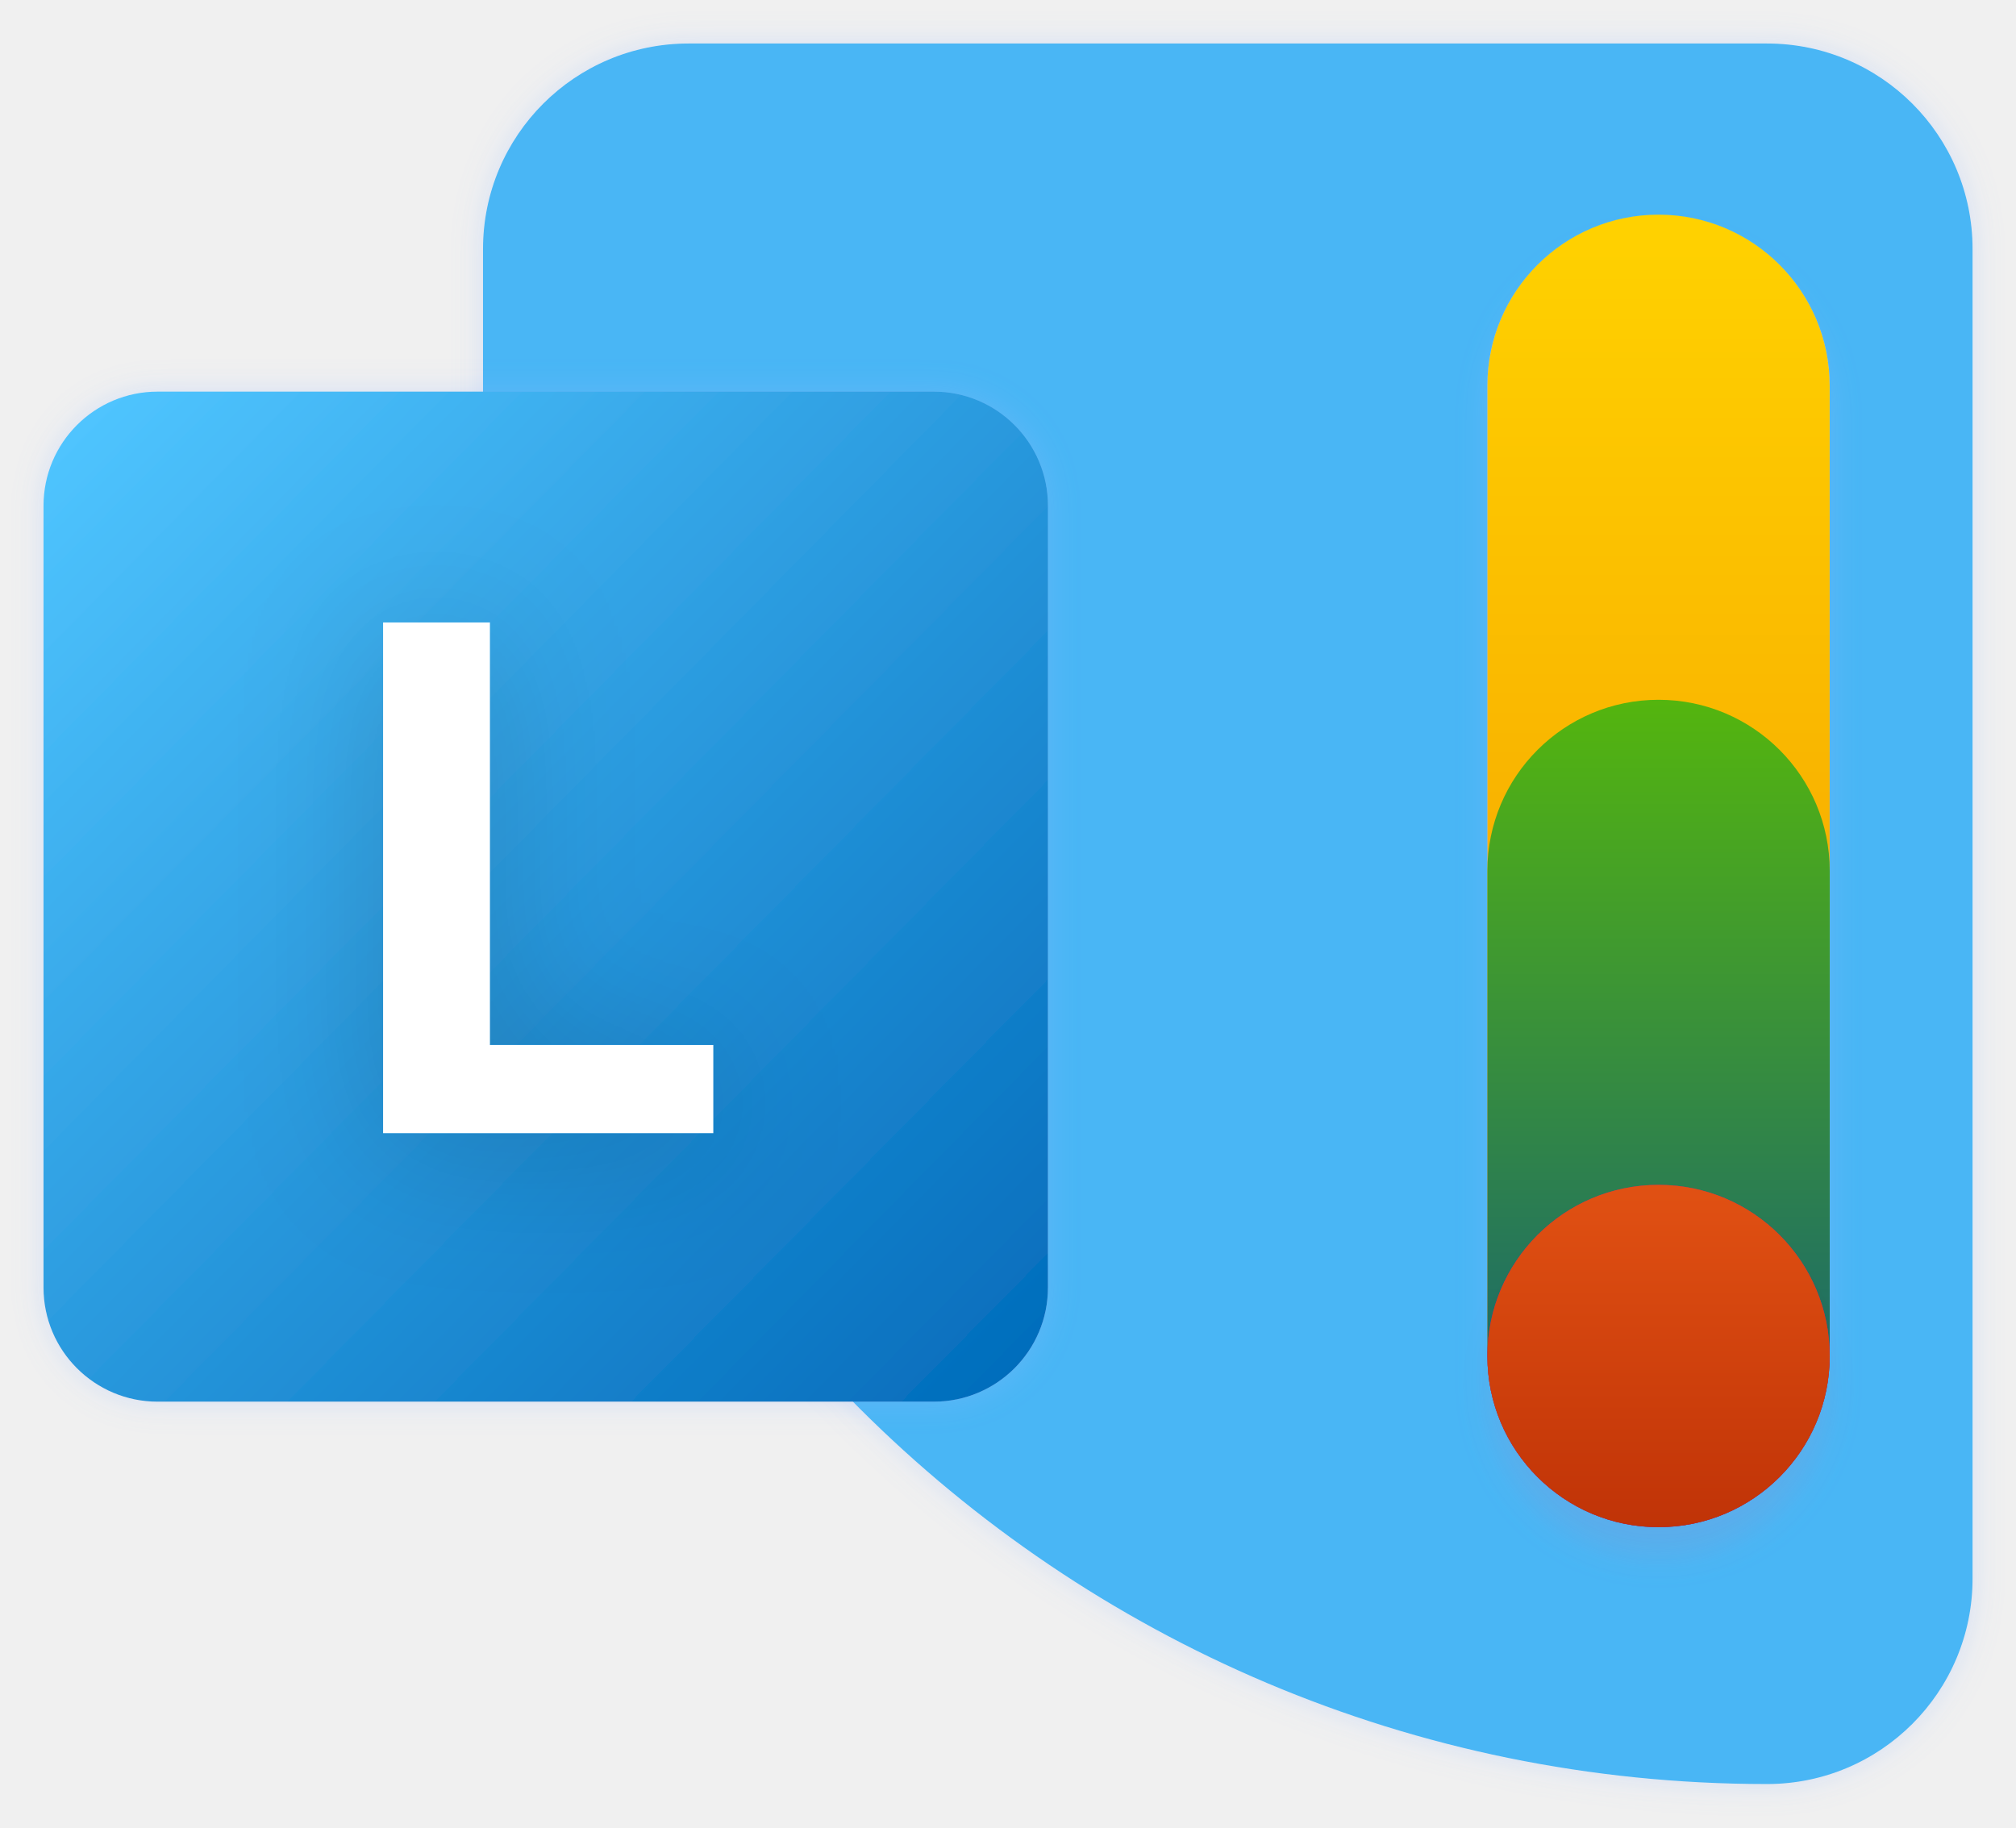
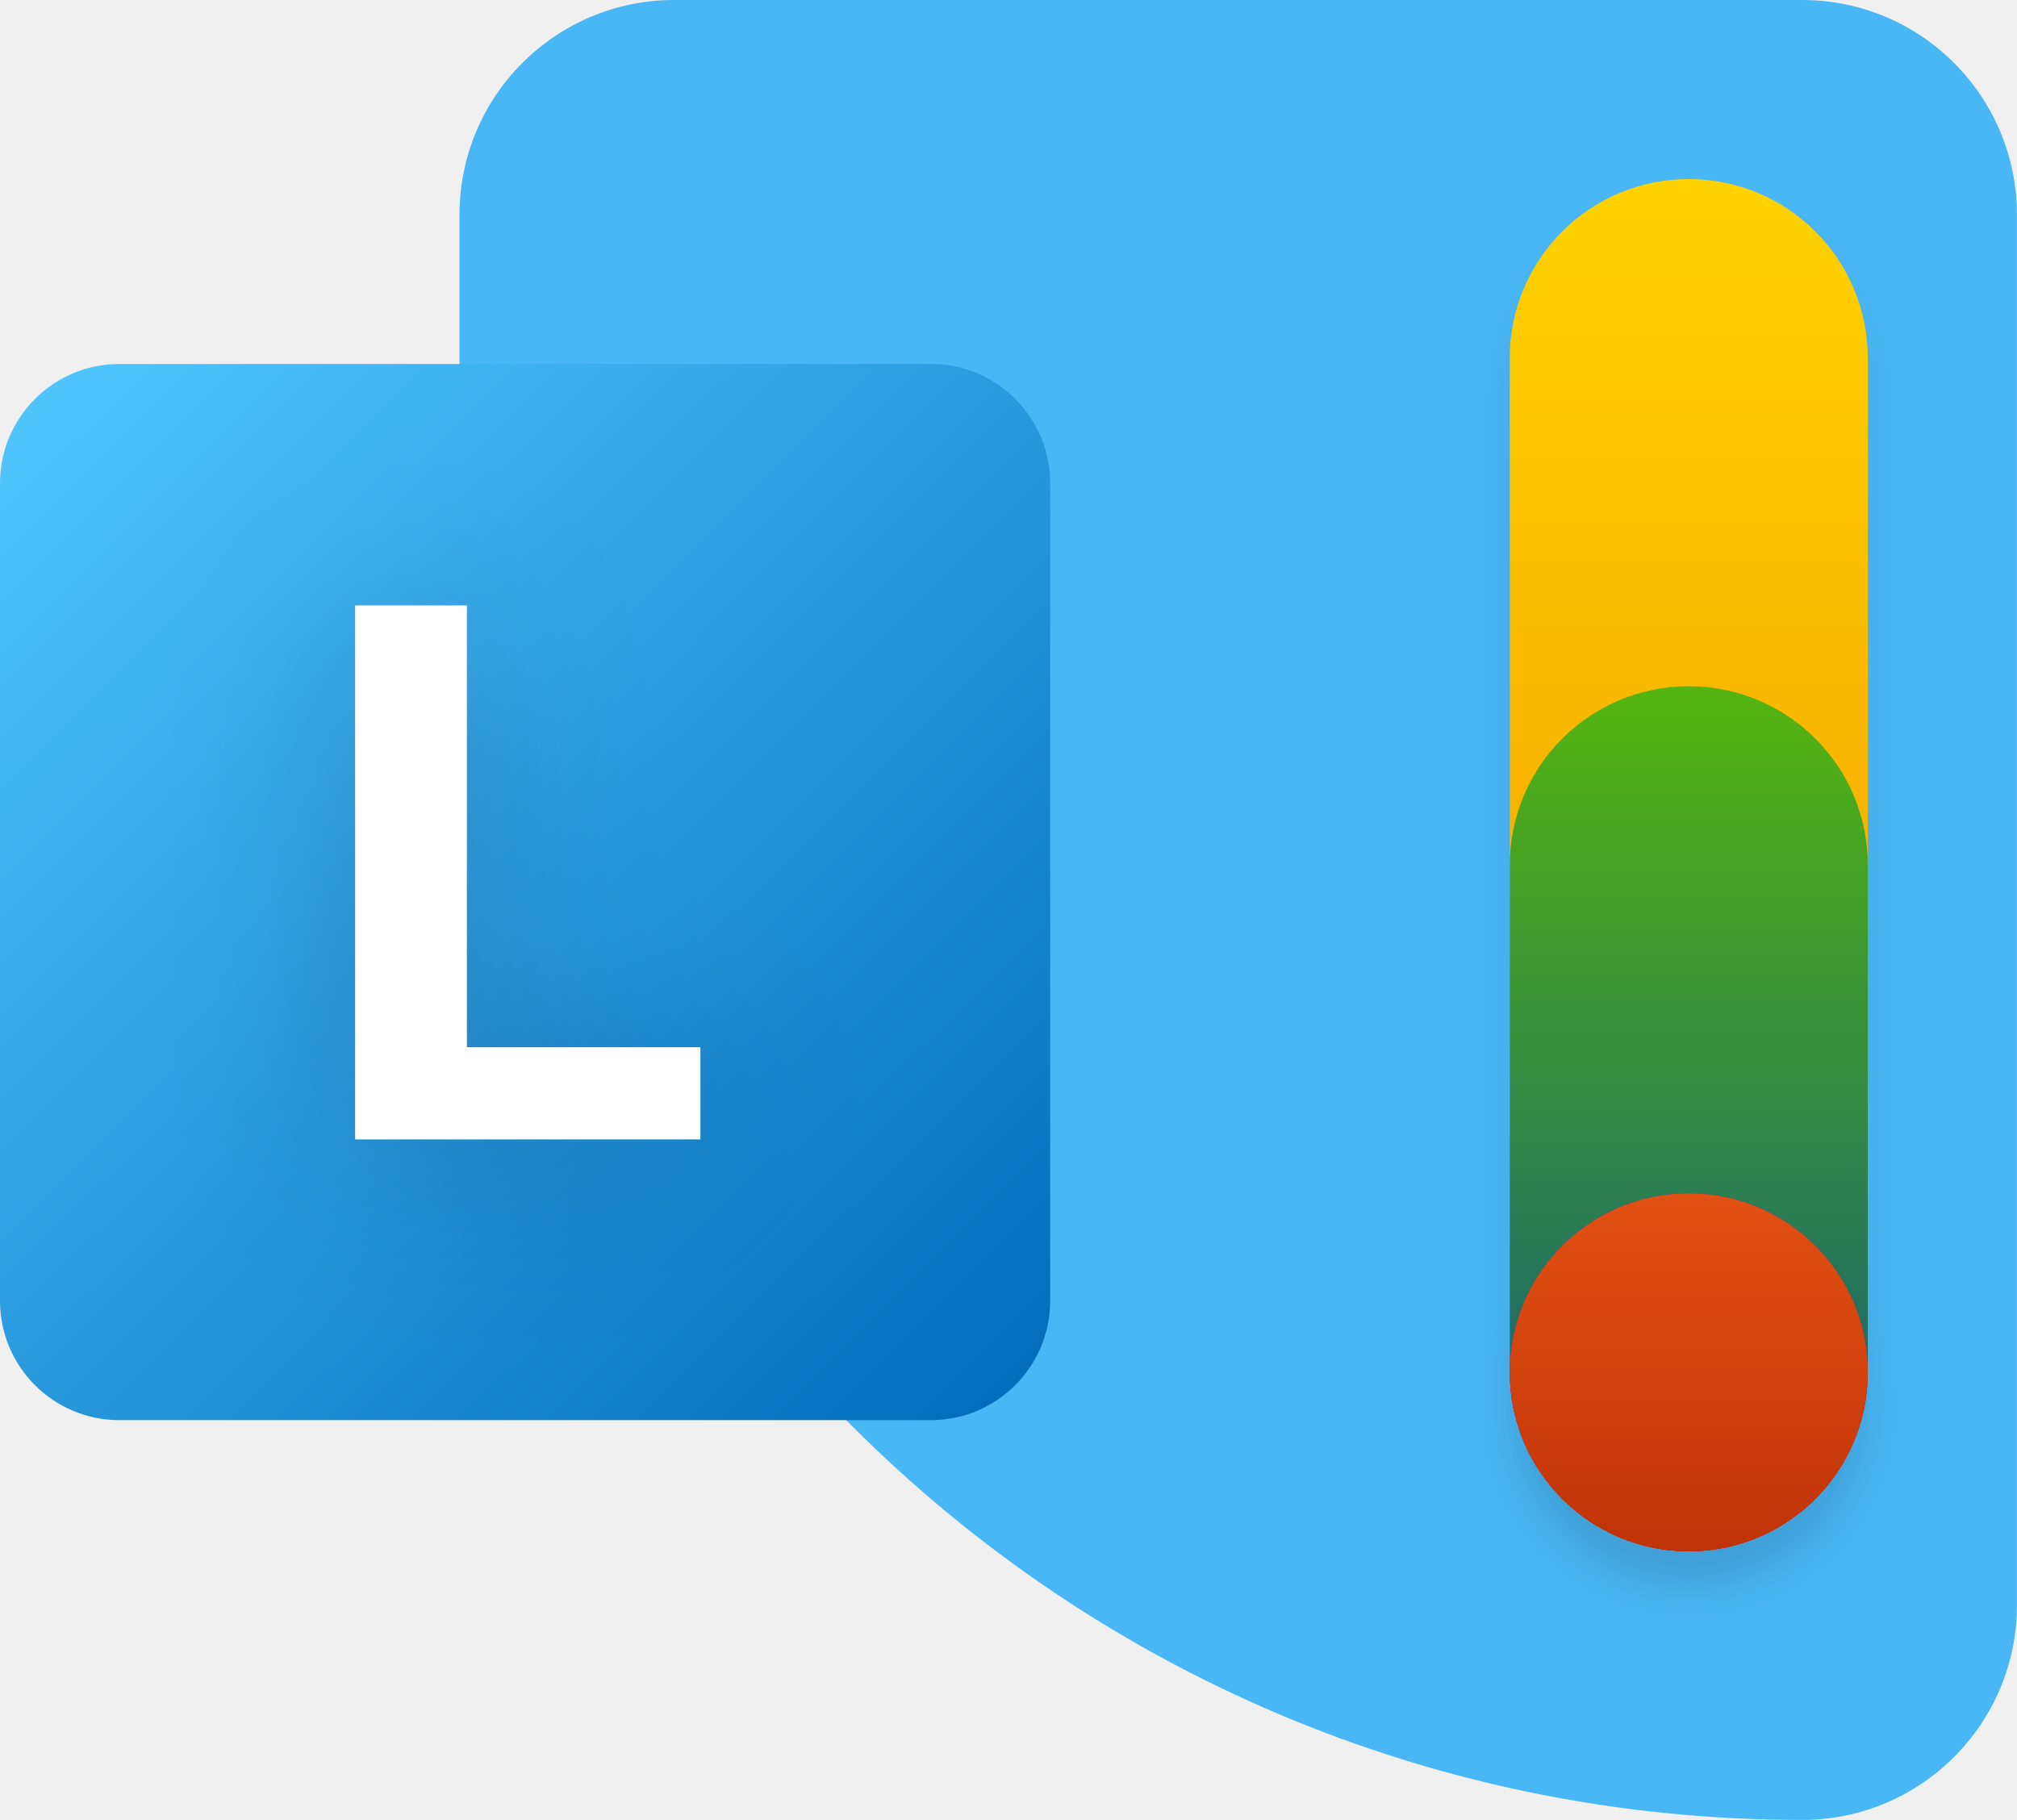
- <svg xmlns="http://www.w3.org/2000/svg" width="138.984" height="126" viewBox="0 0 138.984 126">
+ <svg xmlns="http://www.w3.org/2000/svg" width="110.82" height="100" viewBox="0 0 110.82 100">
  <defs>
-     <style>.a{fill:#49b6f5;}.b{fill:url(#c);}.c{fill:url(#f);}.d{fill:#ab1995;}.e{fill:url(#i);}.f{fill:#fff;}.g{fill:url(#n);}.h{filter:url(#l);}.i{filter:url(#j);}.j{filter:url(#g);}.k{filter:url(#d);}.l{filter:url(#a);}</style>
-     <filter id="a" x="30.295" y="0" width="108.689" height="126" filterUnits="userSpaceOnUse">
-       <feOffset input="SourceAlpha" />
-       <feGaussianBlur stdDeviation="1" result="b" />
-       <feFlood flood-color="#93bbfe" flood-opacity="0.302" />
-       <feComposite operator="in" in2="b" />
-       <feComposite in="SourceGraphic" />
-     </filter>
-     <linearGradient id="c" x1="0.5" x2="0.5" y2="1" gradientUnits="objectBoundingBox">
+     <style>.a{fill:#49b6f5;}.b{fill:url(#a);}.c{fill:url(#d);}.d{fill:#ab1995;}.e{fill:url(#g);}.f{fill:#fff;}.g{fill:url(#j);}.h{filter:url(#h);}.i{filter:url(#e);}.j{filter:url(#b);}</style>
+     <linearGradient id="a" x1="0.5" x2="0.5" y2="1" gradientUnits="objectBoundingBox">
      <stop offset="0" stop-color="#ffd200" />
      <stop offset="1" stop-color="#f18f09" />
    </linearGradient>
-     <filter id="d" x="99.541" y="13.803" width="29.607" height="96.492" filterUnits="userSpaceOnUse">
+     <filter id="b" x="79.951" y="8.836" width="25.672" height="81.41" filterUnits="userSpaceOnUse">
      <feOffset dy="2" input="SourceAlpha" />
-       <feGaussianBlur stdDeviation="1" result="e" />
-       <feFlood flood-color="#93bbfe" flood-opacity="0.302" />
-       <feComposite operator="in" in2="e" />
+       <feGaussianBlur stdDeviation="1" result="c" />
+       <feFlood flood-color="#02101a" flood-opacity="0.078" />
+       <feComposite operator="in" in2="c" />
      <feComposite in="SourceGraphic" />
    </filter>
-     <linearGradient id="f" x1="0.5" x2="0.5" y2="1" gradientUnits="objectBoundingBox">
+     <linearGradient id="d" x1="0.5" x2="0.5" y2="1" gradientUnits="objectBoundingBox">
      <stop offset="0" stop-color="#54b50e" />
      <stop offset="1" stop-color="#10597d" />
    </linearGradient>
-     <filter id="g" x="99.541" y="80.688" width="29.607" height="29.607" filterUnits="userSpaceOnUse">
+     <filter id="e" x="79.951" y="64.574" width="25.672" height="25.672" filterUnits="userSpaceOnUse">
      <feOffset dy="2" input="SourceAlpha" />
-       <feGaussianBlur stdDeviation="1" result="h" />
+       <feGaussianBlur stdDeviation="1" result="f" />
      <feFlood flood-opacity="0.051" />
-       <feComposite operator="in" in2="h" />
+       <feComposite operator="in" in2="f" />
      <feComposite in="SourceGraphic" />
    </filter>
-     <linearGradient id="i" x1="0.039" y1="0.034" x2="0.97" y2="0.97" gradientUnits="objectBoundingBox">
+     <linearGradient id="g" x1="0.039" y1="0.034" x2="0.97" y2="0.97" gradientUnits="objectBoundingBox">
      <stop offset="0" stop-color="#4fc4fe" />
      <stop offset="1" stop-color="#036dbc" />
    </linearGradient>
-     <filter id="j" x="0" y="24" width="75.246" height="75.639" filterUnits="userSpaceOnUse">
-       <feOffset input="SourceAlpha" />
-       <feGaussianBlur stdDeviation="1" result="k" />
-       <feFlood flood-color="#93bbfe" flood-opacity="0.302" />
-       <feComposite operator="in" in2="k" />
+     <filter id="h" x="4.508" y="19.268" width="48.97" height="59.339" filterUnits="userSpaceOnUse">
+       <feOffset dy="1" input="SourceAlpha" />
+       <feGaussianBlur stdDeviation="5" result="i" />
+       <feFlood flood-opacity="0.161" />
+       <feComposite operator="in" in2="i" />
      <feComposite in="SourceGraphic" />
    </filter>
-     <filter id="l" x="11.41" y="28.921" width="52.764" height="65.206" filterUnits="userSpaceOnUse">
-       <feOffset dy="1" input="SourceAlpha" />
-       <feGaussianBlur stdDeviation="5" result="m" />
-       <feFlood flood-opacity="0.161" />
-       <feComposite operator="in" in2="m" />
-       <feComposite in="SourceGraphic" />
-     </filter>
-     <linearGradient id="n" x1="0.5" x2="0.5" y2="1" gradientUnits="objectBoundingBox">
+     <linearGradient id="j" x1="0.5" x2="0.5" y2="1" gradientUnits="objectBoundingBox">
      <stop offset="0" stop-color="#e15113" />
      <stop offset="1" stop-color="#c03307" />
    </linearGradient>
  </defs>
-   <g transform="translate(-893 -456)">
-     <g class="l" transform="matrix(1, 0, 0, 1, 893, 456)">
-       <path class="a" d="M14.164,0H88.525a14.164,14.164,0,0,1,14.164,14.164v91.672A14.164,14.164,0,0,1,88.525,120,88.525,88.525,0,0,1,0,31.475V14.164A14.164,14.164,0,0,1,14.164,0Z" transform="translate(33.3 3)" />
+   <g transform="translate(-896 -459)">
+     <path class="a" d="M11.8,0H73.77a11.8,11.8,0,0,1,11.8,11.8V88.2A11.8,11.8,0,0,1,73.77,100,73.771,73.771,0,0,1,0,26.23V11.8A11.8,11.8,0,0,1,11.8,0Z" transform="translate(921.246 459)" />
+     <g class="j" transform="matrix(1, 0, 0, 1, 896, 459)">
+       <path class="b" d="M9.836,0a9.836,9.836,0,0,1,9.836,9.836V65.574A9.836,9.836,0,1,1,0,65.574V9.836A9.836,9.836,0,0,1,9.836,0Z" transform="translate(82.95 9.84)" />
    </g>
-     <g class="k" transform="matrix(1, 0, 0, 1, 893, 456)">
-       <path class="b" d="M11.8,0a11.8,11.8,0,0,1,11.8,11.8V78.689A11.8,11.8,0,0,1,0,78.689V11.8A11.8,11.8,0,0,1,11.8,0Z" transform="translate(102.54 14.8)" />
+     <path class="c" d="M9.836,0a9.836,9.836,0,0,1,9.836,9.836V37.7A9.836,9.836,0,0,1,0,37.7V9.836A9.836,9.836,0,0,1,9.836,0Z" transform="translate(978.951 496.705)" />
+     <g class="i" transform="matrix(1, 0, 0, 1, 896, 459)">
+       <path class="d" d="M9.836,0A9.836,9.836,0,1,1,0,9.836,9.836,9.836,0,0,1,9.836,0Z" transform="translate(82.95 65.57)" />
    </g>
-     <path class="c" d="M11.8,0a11.8,11.8,0,0,1,11.8,11.8V45.246A11.8,11.8,0,0,1,0,45.246V11.8A11.8,11.8,0,0,1,11.8,0Z" transform="translate(995.541 504.246)" />
-     <g class="j" transform="matrix(1, 0, 0, 1, 893, 456)">
-       <path class="d" d="M11.8,0A11.8,11.8,0,1,1,0,11.8,11.8,11.8,0,0,1,11.8,0Z" transform="translate(102.54 81.69)" />
+     <path class="e" d="M6.557,0h44.59A6.557,6.557,0,0,1,57.7,6.557V51.475a6.557,6.557,0,0,1-6.557,6.557H6.557A6.557,6.557,0,0,1,0,51.475V6.557A6.557,6.557,0,0,1,6.557,0Z" transform="translate(896 479)" />
+     <g class="h" transform="matrix(1, 0, 0, 1, 896, 459)">
+       <path class="f" d="M7.441-60.144h18.97v-5.063H13.581V-89.483H7.441Z" transform="translate(12.07 122.75)" />
    </g>
-     <g class="i" transform="matrix(1, 0, 0, 1, 893, 456)">
-       <path class="e" d="M7.869,0H61.377a7.869,7.869,0,0,1,7.869,7.869v53.9a7.869,7.869,0,0,1-7.869,7.869H7.869A7.869,7.869,0,0,1,0,61.77V7.869A7.869,7.869,0,0,1,7.869,0Z" transform="translate(3 27)" />
-     </g>
-     <g class="h" transform="matrix(1, 0, 0, 1, 893, 456)">
-       <path class="f" d="M7.441-54.277H30.205v-6.075h-15.4V-89.483H7.441Z" transform="translate(18.97 132.4)" />
-     </g>
-     <path class="g" d="M11.8,0A11.8,11.8,0,1,1,0,11.8,11.8,11.8,0,0,1,11.8,0Z" transform="translate(995.541 537.688)" />
+     <path class="g" d="M9.836,0A9.836,9.836,0,1,1,0,9.836,9.836,9.836,0,0,1,9.836,0Z" transform="translate(978.951 524.574)" />
  </g>
</svg>
